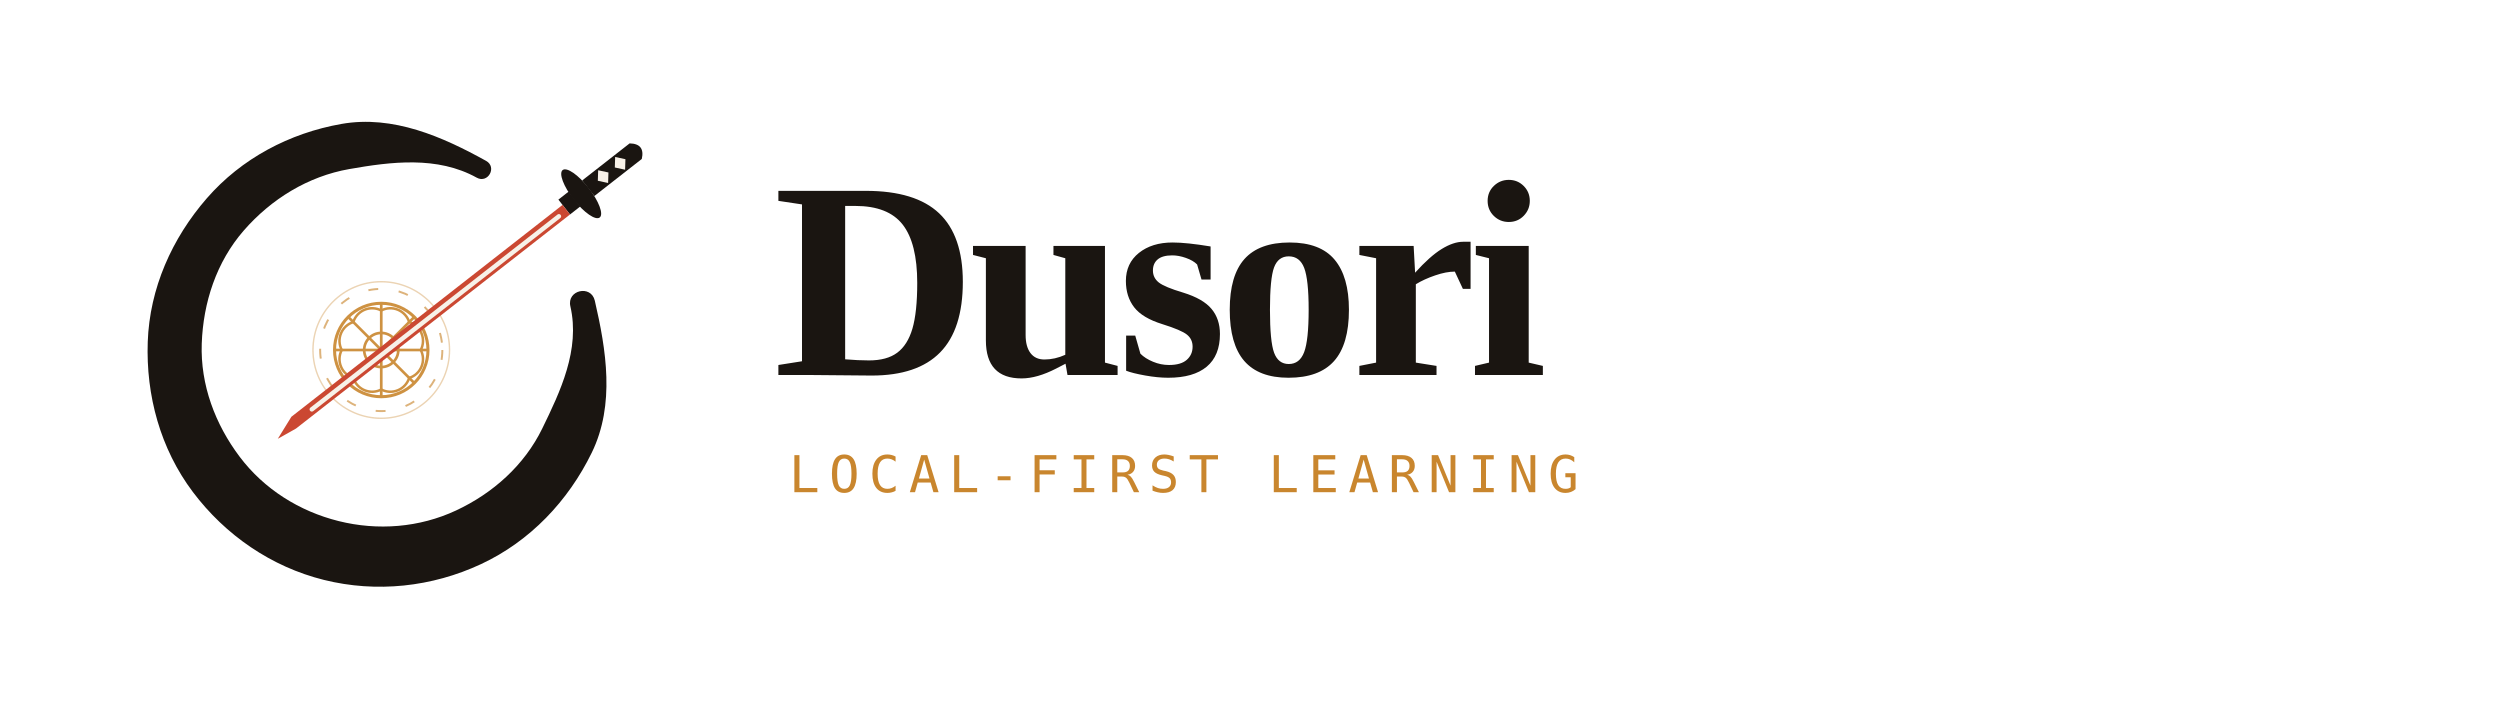
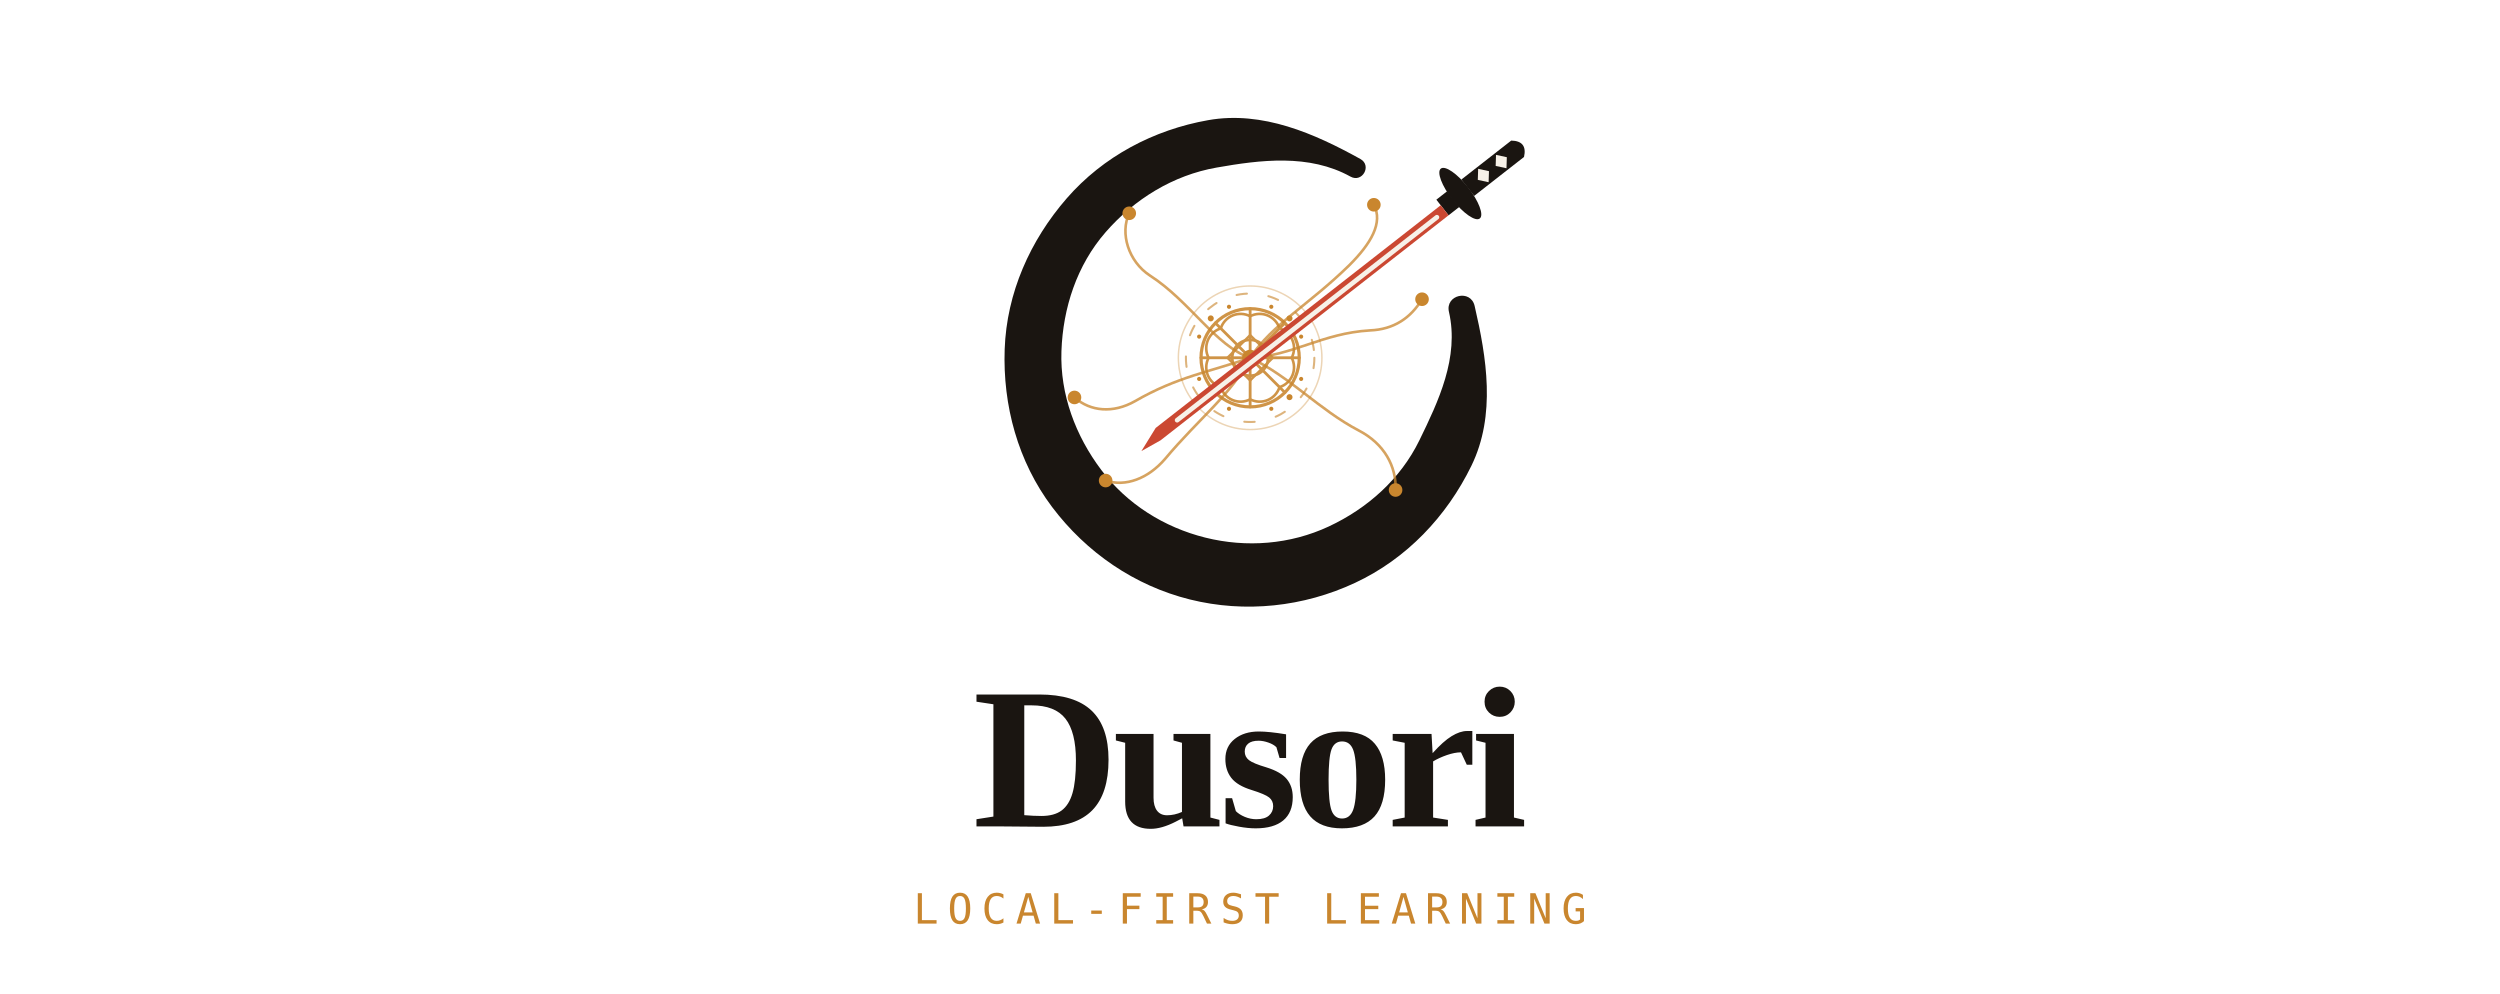
- <svg xmlns="http://www.w3.org/2000/svg" viewBox="0 0 640 180" role="img" aria-labelledby="title desc">
+ <svg xmlns="http://www.w3.org/2000/svg" viewBox="0 0 720 286" role="img" aria-labelledby="title desc">
  <style>
-     .enso { animation: reveal .9s cubic-bezier(.16,1,.3,1) both; transform-origin: 32px 32px; }
-     .wheel { animation: settle 1.2s .18s cubic-bezier(.16,1,.3,1) both; transform-origin: 32px 32px; }
-     .blade { animation: enter .85s .34s cubic-bezier(.16,1,.3,1) both; }
-     .name { animation: name-in .8s .55s ease-out both; }
    .ink { fill: #1a1511; }
    .paper { fill: #f7f1e8; }
-     @keyframes reveal { from { opacity: 0; transform: rotate(-18deg) scale(.92); } }
-     @keyframes settle { from { opacity: 0; transform: rotate(-52deg) scale(.55); } }
-     @keyframes enter { from { opacity: 0; transform: translate(-22px, 22px); } }
-     @keyframes name-in { from { opacity: 0; transform: translateX(-12px); } }
+     .marigold-fill { fill: #c9862e; }
+     .marigold-stroke { fill: none; stroke: #c9862e; stroke-linecap: round; stroke-linejoin: round; }
+     .blade { fill: #cb4832; }
+     .blade-shine { fill: none; stroke: #f7f1e8; }
+     .mark-arrive { animation: mark-arrive 760ms cubic-bezier(.16,1,.3,1) both; }
+     .mark-breathe { transform-box: fill-box; transform-origin: center; animation: breathe 7.56s cubic-bezier(.65,0,.35,1) infinite; }
+     .trace { opacity: .76; animation: trace-awaken 840ms cubic-bezier(.16,1,.3,1) both; }
+     .trace:nth-child(2) { animation-delay: 120ms; }
+     .trace:nth-child(3) { animation-delay: 240ms; }
+     .trace:nth-child(4) { animation-delay: 360ms; }
+     .trace:nth-child(5) { animation-delay: 480ms; }
+     .trace:nth-child(6) { animation-delay: 600ms; }
+     .signal { transform-box: fill-box; transform-origin: center; animation: signal 7.56s cubic-bezier(.65,0,.35,1) infinite; }
+     .signal:nth-child(2) { animation-delay: -1.26s; }
+     .signal:nth-child(3) { animation-delay: -2.52s; }
+     .signal:nth-child(4) { animation-delay: -3.78s; }
+     .signal:nth-child(5) { animation-delay: -5.04s; }
+     .signal:nth-child(6) { animation-delay: -6.3s; }
+     .blade-arrive { transform-box: fill-box; transform-origin: center; animation: blade-arrive 640ms 220ms cubic-bezier(.16,1,.3,1) both; }
+     .name { animation: name-arrive 640ms 420ms cubic-bezier(.16,1,.3,1) both; }
+ 
+     @keyframes mark-arrive {
+       from { opacity: 0; transform: translateY(8px); }
+       to { opacity: 1; transform: none; }
+     }
+     @keyframes trace-awaken {
+       from { opacity: 0; }
+       to { opacity: .76; }
+     }
+     @keyframes blade-arrive {
+       from { opacity: 0; transform: translate(-8px, 8px); }
+       to { opacity: 1; transform: none; }
+     }
+     @keyframes name-arrive {
+       from { opacity: 0; transform: translateY(6px); }
+       to { opacity: 1; transform: none; }
+     }
+     @keyframes breathe {
+       0%, 100% { transform: scale(.996); }
+       50% { transform: scale(1.008); }
+     }
+     @keyframes signal {
+       0%, 18%, 100% { opacity: .48; transform: scale(.82); }
+       8% { opacity: 1; transform: scale(1.5); }
+     }
+ 
    @media (prefers-color-scheme: dark) {
      .ink { fill: #f7f1e8; }
-       .paper { fill: #1a1511; }
+       .paper { fill: #14100d; }
+       .blade-shine { stroke: #14100d; }
    }
+ 
    @media (prefers-reduced-motion: reduce) {
-       .enso, .wheel, .blade, .name { animation: none; }
+       .mark-arrive, .mark-breathe, .trace, .signal, .blade-arrive, .name {
+         animation: none;
+         opacity: 1;
+         transform: none;
+       }
    }
  </style>
-   <g transform="translate(24 16) scale(2.3)">
-     <path class="enso ink" d="M55.77 26.51 C57.03 31.96 58.05 38.06 55.43 43.43 C52.81 48.8 48.57 53.28 43.11 55.83 C37.65 58.38 31.48 59.05 25.62 57.59 C19.76 56.13 14.65 52.61 11.03 47.8 C7.41 42.99 5.8 37.05 6.01 31.09 C6.22 25.13 8.71 19.57 12.58 15.12 C16.45 10.67 21.8 7.86 27.56 6.84 C33.32 5.82 38.85 8.28 43.67 10.95 C44.92 11.64 43.88 13.51 42.63 12.82 C38.24 10.38 33.06 11.05 28.45 11.86 C23.84 12.67 19.75 15.2 16.7 18.7 C13.65 22.2 12.18 26.72 12.02 31.3 C11.86 35.88 13.52 40.27 16.24 43.88 C18.96 47.49 22.89 49.95 27.25 51.04 C31.61 52.13 36.24 51.77 40.33 49.86 C44.42 47.95 47.92 44.84 49.92 40.74 C51.92 36.64 54.16 31.96 53.05 27.14 C52.63 25.33 55.35 24.7 55.77 26.51Z" />
-     <g class="wheel" fill="none" stroke="#c9862e" opacity=".9">
-       <circle cx="32" cy="32" r="5.2" stroke-width=".34" />
-       <circle cx="32" cy="32" r="1.9" stroke-width=".3" />
-       <path d="M32 26.8V37.2M26.8 32H37.2M28.32 28.32L35.68 35.68M35.68 28.32L28.32 35.68" stroke-width=".3" />
-       <path d="M36.4 32a2.2 2.2 0 0 1-1.29 3.11A2.2 2.2 0 0 1 32 36.4a2.2 2.2 0 0 1-3.11-1.29A2.2 2.2 0 0 1 27.6 32a2.2 2.2 0 0 1 1.29-3.11A2.2 2.2 0 0 1 32 27.6a2.2 2.2 0 0 1 3.11 1.29A2.2 2.2 0 0 1 36.4 32" stroke-width=".28" />
-       <circle cx="32" cy="32" r="6.8" stroke-width=".22" stroke-dasharray="1.1 2.3" opacity=".7" />
-       <circle cx="32" cy="32" r="7.6" stroke-width=".16" opacity=".4" />
-     </g>
-     <g class="blade" transform="translate(8.7 -6.8) rotate(142 32 32)">
-       <path class="ink" d="M7.1 30.9h6.7v2.2H7.1Q5.75 32 7.1 30.9Z" />
-       <path class="paper" d="m9.3 31.1.75.9-.75.9-.75-.9Zm2.4 0 .75.9-.75.9-.75-.9Z" />
-       <ellipse class="ink" cx="14.8" cy="32" rx="1.05" ry="3.35" />
-       <path class="ink" d="M15.75 30.95h1.45v2.1h-1.45Z" />
-       <path fill="#cb4832" d="M17.2 30.95h38.7l2.3.35-2.7 1H17.2Z" />
-       <path d="M18.3 31.55h34.9" fill="none" stroke="#f7f1e8" stroke-width=".5" stroke-linecap="round" />
+   <g transform="translate(273 16) scale(2.72)">
+     <g class="mark-arrive">
+       <g class="mark-breathe">
+         <path class="ink" d="M55.77 26.51 C57.03 31.96 58.05 38.06 55.43 43.43 C52.81 48.8 48.57 53.28 43.11 55.83 C37.65 58.38 31.48 59.05 25.62 57.59 C19.76 56.13 14.65 52.61 11.03 47.8 C7.41 42.99 5.8 37.05 6.01 31.09 C6.22 25.13 8.71 19.57 12.58 15.12 C16.45 10.67 21.8 7.86 27.56 6.84 C33.32 5.82 38.85 8.28 43.67 10.95 C44.92 11.64 43.88 13.51 42.63 12.82 C38.24 10.38 33.06 11.05 28.45 11.86 C23.84 12.67 19.75 15.2 16.7 18.7 C13.65 22.2 12.18 26.72 12.02 31.3 C11.86 35.88 13.52 40.27 16.24 43.88 C18.96 47.49 22.89 49.95 27.25 51.04 C31.61 52.13 36.24 51.77 40.33 49.86 C44.42 47.95 47.92 44.84 49.92 40.74 C51.92 36.64 54.16 31.96 53.05 27.14 C52.63 25.33 55.35 24.7 55.77 26.51Z" />
+         <g class="marigold-stroke" stroke-width=".28">
+           <path class="trace" d="M32 32 C28.4 30.8 25.6 26 21.4 23.3 C19.1 21.8 18.2 18.8 19.2 16.7" />
+           <path class="trace" d="M32 32 C34.4 28.4 38.1 26.5 42.5 22.2 C44.8 19.9 46.1 17.7 45.1 15.8" />
+           <path class="trace" d="M32 32 C36.5 31.8 39.6 29.4 44.7 29.1 C47.2 29 49 27.8 50.2 25.8" />
+           <path class="trace" d="M32 32 C36.2 34 39.3 37.5 43.5 39.7 C46.2 41.1 47.5 43.5 47.4 46" />
+           <path class="trace" d="M32 32 C30.1 35.8 26.6 38.4 23 42.7 C21.2 44.8 18.8 45.7 16.7 45" />
+           <path class="trace" d="M32 32 C27.7 33.5 24.3 34 19.8 36.6 C17.5 37.9 15.1 37.7 13.4 36.2" />
+         </g>
+         <g class="marigold-fill">
+           <circle class="signal" cx="19.2" cy="16.7" r=".72" />
+           <circle class="signal" cx="45.1" cy="15.8" r=".72" />
+           <circle class="signal" cx="50.2" cy="25.8" r=".72" />
+           <circle class="signal" cx="47.4" cy="46" r=".72" />
+           <circle class="signal" cx="16.7" cy="45" r=".72" />
+           <circle class="signal" cx="13.4" cy="36.2" r=".72" />
+         </g>
+         <g class="marigold-stroke" opacity=".88">
+           <circle cx="32" cy="32" r="5.2" stroke-width=".34" />
+           <circle cx="32" cy="32" r="1.9" stroke-width=".3" />
+           <path d="M32 26.8V37.2M26.8 32H37.2M28.32 28.32L35.68 35.68M35.68 28.32L28.32 35.68" stroke-width=".3" />
+           <path d="M36.4 32a2.2 2.2 0 0 1-1.29 3.11A2.2 2.2 0 0 1 32 36.4a2.2 2.2 0 0 1-3.11-1.29A2.2 2.2 0 0 1 27.6 32a2.2 2.2 0 0 1 1.29-3.11A2.2 2.2 0 0 1 32 27.6a2.2 2.2 0 0 1 3.11 1.29A2.2 2.2 0 0 1 36.4 32" stroke-width=".28" />
+           <path d="M32 29.6 34.4 32 32 34.4 29.6 32Z" stroke-width=".26" />
+           <circle cx="32" cy="32" r="6.8" stroke-width=".22" stroke-dasharray="1.1 2.3" opacity=".7" />
+           <circle cx="32" cy="32" r="7.6" stroke-width=".16" opacity=".4" />
+         </g>
+         <g class="marigold-fill">
+           <circle cx="27.83" cy="27.83" r=".32" />
+           <circle cx="36.17" cy="36.17" r=".32" />
+           <circle cx="36.17" cy="27.83" r=".32" />
+           <circle cx="27.83" cy="36.17" r=".32" />
+           <circle cx="37.4" cy="34.24" r=".22" />
+           <circle cx="34.24" cy="37.4" r=".22" />
+           <circle cx="29.76" cy="37.4" r=".22" />
+           <circle cx="26.6" cy="34.24" r=".22" />
+           <circle cx="26.6" cy="29.76" r=".22" />
+           <circle cx="29.76" cy="26.6" r=".22" />
+           <circle cx="34.24" cy="26.6" r=".22" />
+           <circle cx="37.4" cy="29.76" r=".22" />
+           <circle cx="32" cy="32" r=".85" />
+         </g>
+       </g>
+       <g class="blade-arrive">
+         <g transform="translate(8.7 -6.8) rotate(142 32 32)">
+           <path class="ink" d="M7.1 30.9h6.7v2.2H7.1Q5.75 32 7.1 30.9Z" />
+           <path class="paper" d="m9.3 31.1.75.9-.75.9-.75-.9Zm2.4 0 .75.9-.75.9-.75-.9Z" />
+           <ellipse class="ink" cx="14.8" cy="32" rx="1.05" ry="3.35" />
+           <path class="ink" d="M15.75 30.95h1.45v2.1h-1.45Z" />
+           <path class="blade" d="M17.2 30.95h38.7l2.3.35-2.7 1H17.2Z" />
+           <path class="blade-shine" d="M18.3 31.55h34.9" stroke-width=".5" stroke-linecap="round" />
+         </g>
+       </g>
    </g>
  </g>
-   <g class="name">
-     <text class="ink" x="198" y="96" font-family="Georgia, 'Times New Roman', serif" font-size="72" font-weight="600" letter-spacing="-2">Dusori</text>
-     <text x="202" y="126" fill="#c9862e" font-family="ui-monospace, monospace" font-size="13" letter-spacing="2.4">LOCAL-FIRST LEARNING</text>
+   <g class="name" text-anchor="middle">
+     <text class="ink" x="360" y="238" font-family="Georgia, 'Times New Roman', serif" font-size="58" font-weight="600" letter-spacing="-1.6">Dusori</text>
+     <text x="360" y="266" fill="#c9862e" font-family="ui-monospace, monospace" font-size="12" letter-spacing="2.6">LOCAL-FIRST LEARNING</text>
  </g>
</svg>
